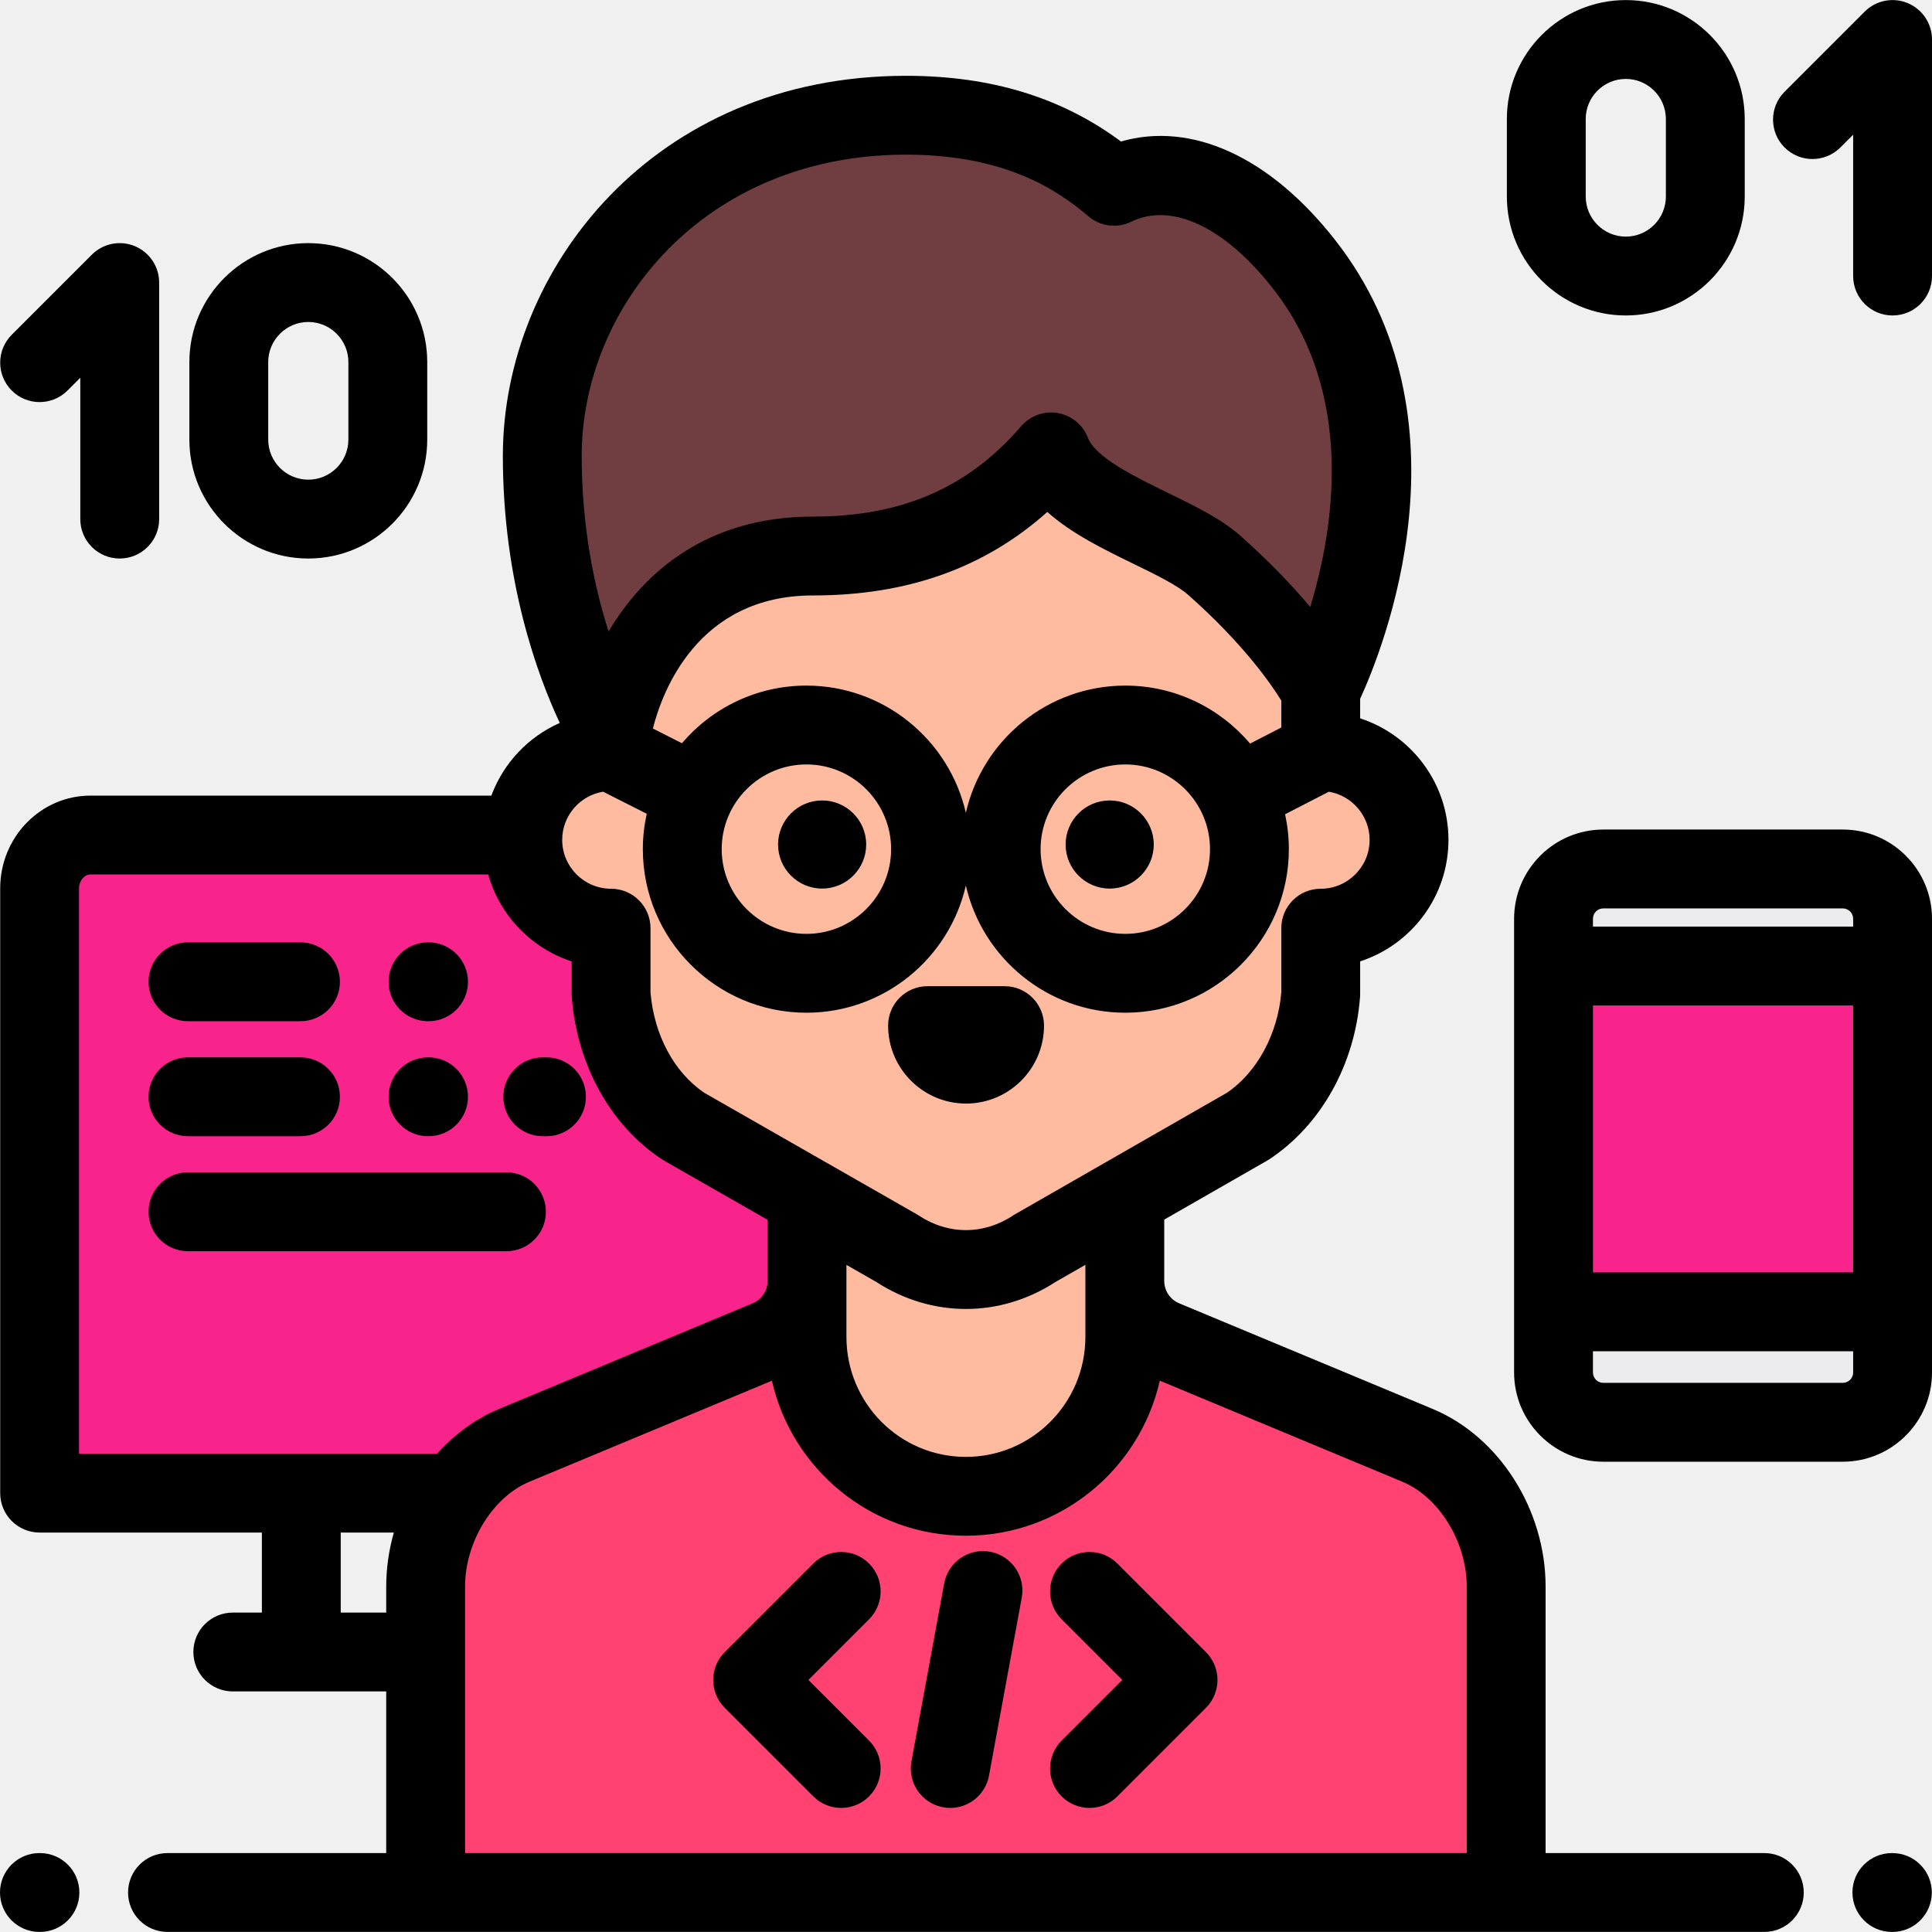
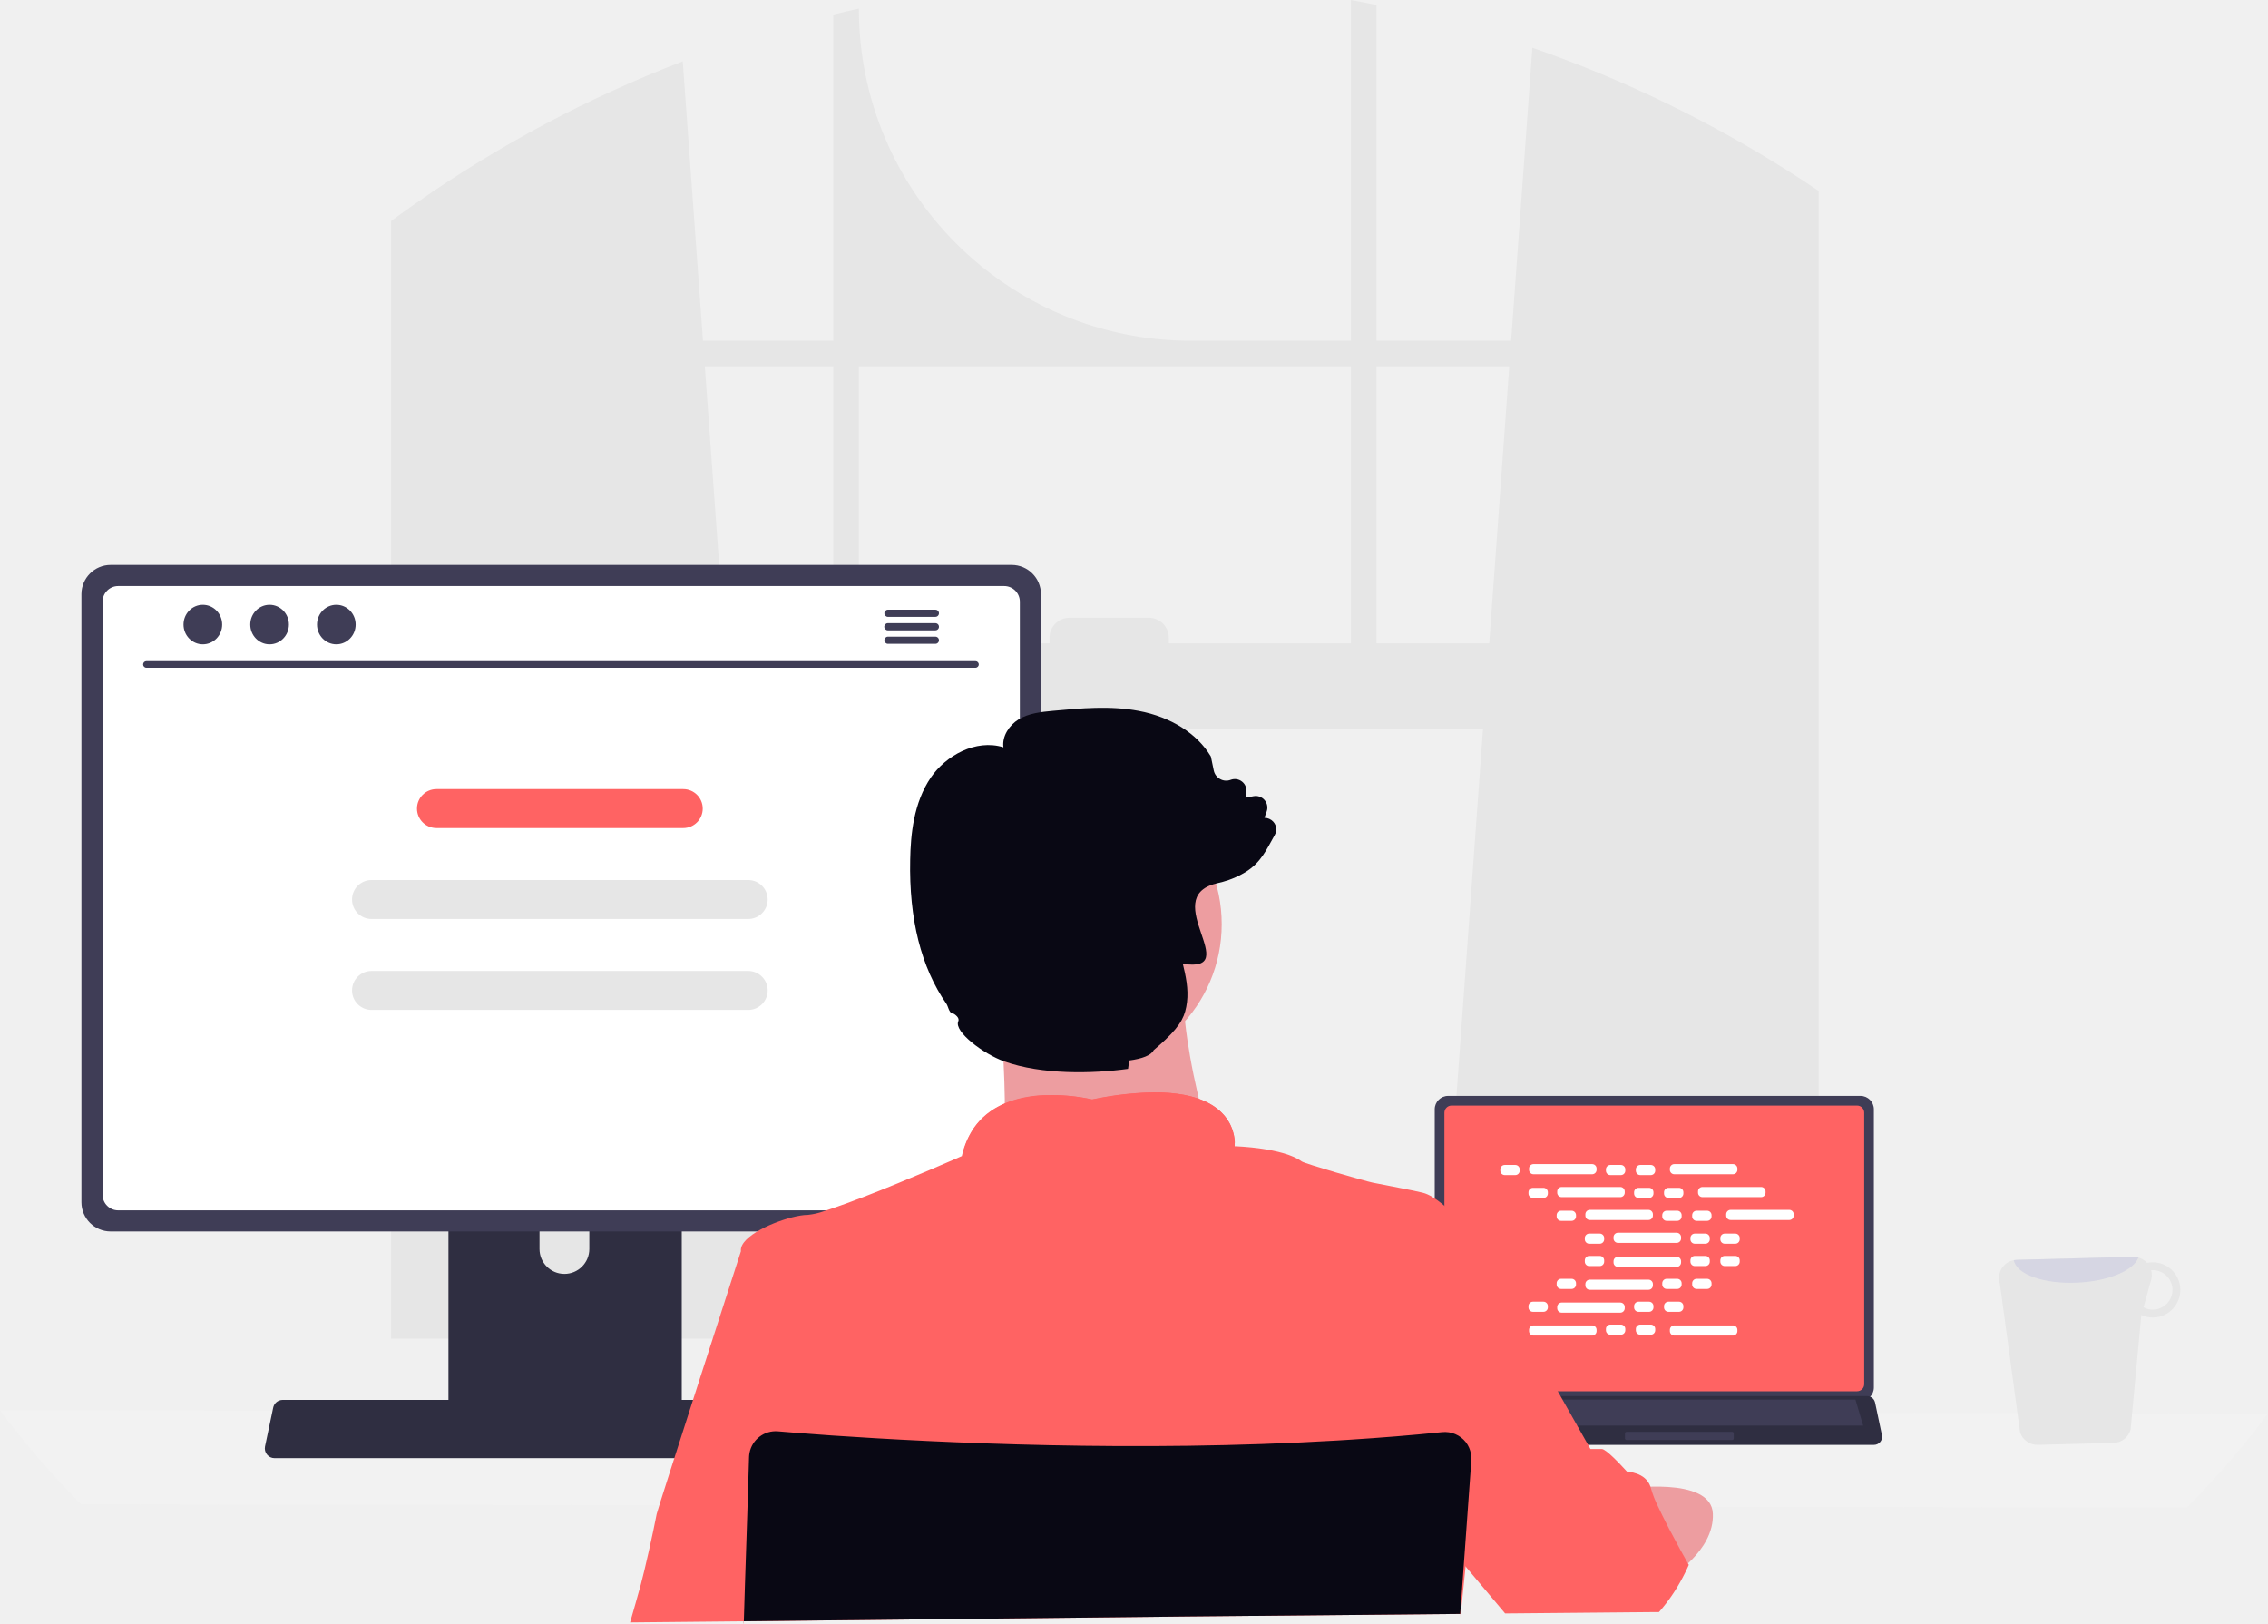
- <svg xmlns="http://www.w3.org/2000/svg" version="1.1" id="Layer_1" viewBox="0 0 512 512" xml:space="preserve" width="800px" height="800px" fill="#000000">
-   <g id="SVGRepo_bgCarrier" stroke-width="0" />
-   <g id="SVGRepo_tracerCarrier" stroke-linecap="round" stroke-linejoin="round" />
-   <g id="SVGRepo_iconCarrier">
-     <g>
-       <path style="fill:#ECEBED;" d="M501.552,243.487v12.521H411.7v-12.521c0-7.292,5.907-13.201,13.198-13.201h63.457 C495.641,230.286,501.552,236.195,501.552,243.487L501.552,243.487z" />
-       <path style="fill:#ECEBED;" d="M425.375,347.646h76.177v16.074c0,7.292-5.911,13.2-13.198,13.2h-63.457 c-7.291,0-13.198-5.909-13.198-13.2v-16.074H425.375z" />
+ <svg xmlns="http://www.w3.org/2000/svg" width="800" height="572.62" viewBox="0 0 800 572.62" role="img" artist="Katerina Limpitsouni" source="https://undraw.co/">
+   <g transform="translate(-28.583 -435)">
+     <path d="M878.163,227.233c-1-.664-2-1.294-3-1.936a435.517,435.517,0,0,0-91.985-44.589l-7.491,103.335H728.2V165.624c-2.989-.618-6-1.2-9.014-1.752V284.043H662.753A117.137,117.137,0,0,1,545.616,166.906h0c-3.024.653-6.025,1.352-9.026,2.1V284.043H490.627l-7.136-98.536a436.225,436.225,0,0,0-93.851,49.858c-.5.344-1.008.7-1.5,1.042-2.531,1.775-5.028,3.585-7.514,5.418V636.049H516.089l-2.394-33.158L500.523,420.835H765.779L752.607,602.891l-2.394,33.158H884.176V231.219Q881.186,229.192,878.163,227.233ZM536.591,390.769H498.347l-7.067-97.7h45.311Zm182.595,0H654.953v-1.936a7.078,7.078,0,0,0-7.09-7.078H619.939a7.075,7.075,0,0,0-7.078,7.078v1.936H545.616v-97.7H719.186Zm9.014,0v-97.7h46.834l-7.067,97.7Z" transform="translate(-214.08 271.129)" fill="#e6e6e6" />
+     <path d="M206.59,598.162a316.829,316.829,0,0,0,28.591,33.158L978,632.466a316.84,316.84,0,0,0,28.591-33.159Z" transform="translate(-178.007 334.261)" fill="#f2f2f2" />
+     <path d="M702.02,506.061v98.163a4.721,4.721,0,0,0,4.718,4.718H852.2a4.722,4.722,0,0,0,4.718-4.718V506.061a4.724,4.724,0,0,0-4.718-4.713H706.738a4.724,4.724,0,0,0-4.718,4.713Z" transform="translate(-167.359 320.188)" fill="#3f3d56" />
+     <path d="M705,506.849v95.73a2.526,2.526,0,0,0,2.521,2.521h143.04a2.526,2.526,0,0,0,2.521-2.521v-95.73a2.527,2.527,0,0,0-2.521-2.527H707.521A2.527,2.527,0,0,0,705,506.849Z" transform="translate(-166.926 320.62)" fill="#ff6363" />
+     <path d="M699.446,609.93A2.829,2.829,0,0,0,701.672,611H857.433a2.866,2.866,0,0,0,2.8-3.454l-2.418-11.485a2.871,2.871,0,0,0-1.785-2.082,2.775,2.775,0,0,0-1.017-.192H704.08a2.776,2.776,0,0,0-1.017.192,2.871,2.871,0,0,0-1.785,2.082l-2.418,11.485a2.864,2.864,0,0,0,.585,2.389Z" transform="translate(-167.827 333.625)" fill="#2f2e41" />
+     <rect width="4.797" height="2.878" rx="0.488" transform="translate(542.16 932.354) rotate(180)" fill="#3f3d56" />
+     <rect width="4.797" height="2.878" rx="0.488" transform="translate(542.274 937.151) rotate(180)" fill="#3f3d56" />
+     <path d="M.559,0H37.82a.559.559,0,0,1,.559.559v1.76a.559.559,0,0,1-.559.559H.559A.559.559,0,0,1,0,2.319V.559A.559.559,0,0,1,.559,0Z" transform="translate(640.14 942.909) rotate(180)" fill="#3f3d56" />
+     <rect width="6.833" height="3.576" rx="1.561" transform="translate(557.798 845.887)" fill="#fff" />
+     <rect width="6.833" height="3.576" rx="1.561" transform="translate(595.05 845.887)" fill="#fff" />
+     <rect width="6.833" height="3.576" rx="1.561" transform="translate(605.604 845.887)" fill="#fff" />
+     <rect width="23.819" height="3.576" rx="1.561" transform="translate(567.931 845.588)" fill="#fff" />
+     <rect width="23.819" height="3.576" rx="1.561" transform="translate(617.599 845.588)" fill="#fff" />
+     <rect width="6.833" height="3.576" rx="1.561" transform="translate(567.732 853.957)" fill="#fff" />
+     <rect width="6.833" height="3.576" rx="1.561" transform="translate(604.983 853.957)" fill="#fff" />
+     <rect width="6.833" height="3.576" rx="1.561" transform="translate(615.538 853.957)" fill="#fff" />
+     <rect width="23.819" height="3.576" rx="1.561" transform="translate(577.865 853.659)" fill="#fff" />
+     <rect width="23.819" height="3.576" rx="1.561" transform="translate(627.532 853.659)" fill="#fff" />
+     <rect width="6.833" height="3.576" rx="1.561" transform="translate(577.666 862.029)" fill="#fff" />
+     <rect width="6.833" height="3.576" rx="1.561" transform="translate(614.916 862.029)" fill="#fff" />
+     <rect width="6.833" height="3.576" rx="1.561" transform="translate(625.471 862.029)" fill="#fff" />
+     <rect width="23.819" height="3.576" rx="1.561" transform="translate(587.798 861.73)" fill="#fff" />
+     <rect width="23.819" height="3.576" rx="1.561" transform="translate(637.466 861.73)" fill="#fff" />
+     <rect width="6.833" height="3.576" rx="1.561" transform="translate(587.599 870.099)" fill="#fff" />
+     <rect width="6.833" height="3.576" rx="1.561" transform="translate(624.85 870.099)" fill="#fff" />
+     <rect width="6.833" height="3.576" rx="1.561" transform="translate(635.404 870.099)" fill="#fff" />
+     <rect width="23.819" height="3.576" rx="1.561" transform="translate(597.732 869.801)" fill="#fff" />
+     <rect width="6.833" height="3.576" rx="1.561" transform="translate(595.05 902.193)" fill="#fff" />
+     <rect width="6.833" height="3.576" rx="1.561" transform="translate(605.604 902.193)" fill="#fff" />
+     <rect width="23.819" height="3.576" rx="1.561" transform="translate(617.599 902.491)" fill="#fff" />
+     <rect width="6.833" height="3.576" rx="1.561" transform="translate(557.798 902.193)" fill="#fff" />
+     <rect width="23.819" height="3.576" rx="1.561" transform="translate(567.931 902.491)" fill="#fff" />
+     <rect width="6.833" height="3.576" rx="1.561" transform="translate(567.732 894.122)" fill="#fff" />
+     <rect width="6.833" height="3.576" rx="1.561" transform="translate(604.983 894.122)" fill="#fff" />
+     <rect width="6.833" height="3.576" rx="1.561" transform="translate(615.538 894.122)" fill="#fff" />
+     <rect width="23.819" height="3.576" rx="1.561" transform="translate(577.865 894.42)" fill="#fff" />
+     <rect width="6.833" height="3.576" rx="1.561" transform="translate(577.666 886.051)" fill="#fff" />
+     <rect width="6.833" height="3.576" rx="1.561" transform="translate(614.916 886.051)" fill="#fff" />
+     <rect width="6.833" height="3.576" rx="1.561" transform="translate(625.471 886.051)" fill="#fff" />
+     <rect width="23.819" height="3.576" rx="1.561" transform="translate(587.798 886.349)" fill="#fff" />
+     <rect width="6.833" height="3.576" rx="1.561" transform="translate(587.599 877.98)" fill="#fff" />
+     <rect width="6.833" height="3.576" rx="1.561" transform="translate(624.85 877.98)" fill="#fff" />
+     <rect width="6.833" height="3.576" rx="1.561" transform="translate(635.404 877.98)" fill="#fff" />
+     <rect width="23.819" height="3.576" rx="1.561" transform="translate(597.732 878.278)" fill="#fff" />
+     <path d="M398.28,501.855V619.324h82.295V501.855a3.949,3.949,0,0,0-2.783-3.78,3.636,3.636,0,0,0-1.18-.183H402.254A3.967,3.967,0,0,0,398.28,501.855ZM430.4,542.218a8.785,8.785,0,1,1,17.57,0v13.63a8.785,8.785,0,1,1-17.57,0Z" transform="translate(-211.513 319.685)" fill="#2f2e41" />
+     <path d="M398.06,600.632V611.96a2.229,2.229,0,0,0,2.211,2.222h78.378a2.222,2.222,0,0,0,2.211-2.222V600.632Z" transform="translate(-211.545 334.62)" fill="#3f3d56" />
+     <path d="M285.25,348.139V562.621a10.316,10.316,0,0,0,10.308,10.308H613.4a10.316,10.316,0,0,0,10.308-10.308V348.139a10.322,10.322,0,0,0-10.308-10.3H295.558a10.321,10.321,0,0,0-10.308,10.3Z" transform="translate(-227.944 296.419)" fill="#3f3d56" />
+     <path d="M291.76,349.863V559.03a5.519,5.519,0,0,0,5.509,5.509H609.806a5.519,5.519,0,0,0,5.509-5.509V349.863a5.521,5.521,0,0,0-5.509-5.521H297.269A5.521,5.521,0,0,0,291.76,349.863Z" transform="translate(-226.998 297.364)" fill="#fff" />
+     <path d="M342.5,614.239a3.377,3.377,0,0,0,2.657,1.271H531.094a3.422,3.422,0,0,0,3.344-4.123l-2.886-13.71a3.428,3.428,0,0,0-2.13-2.485,3.313,3.313,0,0,0-1.214-.229H348.03a3.316,3.316,0,0,0-1.214.229,3.427,3.427,0,0,0-2.13,2.485l-2.886,13.71A3.419,3.419,0,0,0,342.5,614.239Z" transform="translate(-219.734 333.796)" fill="#2f2e41" />
+     <path d="M597.848,369.794H305.409a1.163,1.163,0,1,1,0-2.326h292.44a1.163,1.163,0,1,1,0,2.326Z" transform="translate(-225.183 300.726)" fill="#3f3d56" />
+     <ellipse cx="6.815" cy="6.967" rx="6.815" ry="6.967" transform="translate(93.317 648.321)" fill="#3f3d56" />
+     <ellipse cx="6.815" cy="6.967" rx="6.815" ry="6.967" transform="translate(116.861 648.321)" fill="#3f3d56" />
+     <ellipse cx="6.815" cy="6.967" rx="6.815" ry="6.967" transform="translate(140.405 648.321)" fill="#3f3d56" />
+     <path d="M0,0H138.582l2.729,9.163H0Z" transform="translate(544.477 928.654)" fill="#3f3d56" />
+     <path d="M550.486,351.622H533.763a1.266,1.266,0,0,0,0,2.531h16.722a1.266,1.266,0,1,0,0-2.531Z" transform="translate(-191.998 298.422)" fill="#3f3d56" />
+     <path d="M550.489,355.772H533.767a1.266,1.266,0,1,0,0,2.532h16.722a1.266,1.266,0,1,0,0-2.531Z" transform="translate(-192.002 299.025)" fill="#3f3d56" />
+     <path d="M550.486,359.922H533.763a1.266,1.266,0,0,0,0,2.531h16.722a1.266,1.266,0,1,0,0-2.531Z" transform="translate(-191.998 299.629)" fill="#3f3d56" />
+     <g transform="translate(733.68 878.293)">
+       <path d="M900.245,605.468a6.468,6.468,0,0,0,6.233,4.366l26.706-.687a6.38,6.38,0,0,0,6.029-4.695l3.779-40.411a9.873,9.873,0,0,0,4.272.878,9.739,9.739,0,0,0-.489-19.472,8.249,8.249,0,0,0-1.75.182,6.6,6.6,0,0,0-4.913-2.12l-41.079,1.061a5.89,5.89,0,0,0-1.013.126,6.416,6.416,0,0,0-4.912,8.331Zm43.522-44.17,2.689-9.63a6.557,6.557,0,0,0,.021-3.4c.13,0,.246-.062.376-.062a6.966,6.966,0,1,1,.326,13.929A6.556,6.556,0,0,1,943.767,561.3Z" transform="translate(-892.779 -543.508)" fill="#e6e6e6" />
+       <path d="M897.978,544.7c.875,5,10.715,8.522,22.546,7.911,10.88-.5,19.776-4.322,21.406-8.849a6.072,6.072,0,0,0-1.859-.248l-41.079,1.061a5.9,5.9,0,0,0-1.013.126Z" transform="translate(-892.737 -543.508)" fill="#d6d6e3" />
    </g>
-     <g>
-       <rect x="411.701" y="256.006" style="fill:#f9248b;" width="89.852" height="91.639" />
-       <path style="fill:#f9248b;" d="M257.932,235.422v160.273H10.499V235.422c0-7.803,6.039-14.13,13.487-14.13h220.458 C251.893,221.292,257.932,227.619,257.932,235.422L257.932,235.422z" />
+     <g transform="translate(250.837 684.649)">
+       <path d="M608.259,538.318s-88.873,10.718-80.387,0c3.073-3.877,3.921-15.363,3.751-28.448-.054-3.975-.2-8.092-.4-12.192-.983-19.65-3.349-38.854-3.349-38.854s77.708-36.621,68.776-7.592c-3.573,11.728-2.4,28.2.313,43.659.795,4.511,1.715,8.932,2.68,13.13A307.827,307.827,0,0,0,608.259,538.318Z" transform="translate(-399.458 -372.022)" fill="#ed9da0" />
+       <path d="M424.283,703.042v-.75l156.862-1.706,95.572-.893h.268l-.1,1.322.134-1.322h.17v-.152l1.224-12.013.464-4.546.143-1.42.125-1.188,5.52-18.409,5.52-18.382,4.645-15.479,7.092-23.652s-4.019-9.379-6.252-12.058-11-21.856-11-21.856-12.523-17.292-20.856-19.382c-3.492-.893-10.388-2.081-17.712-3.573-2.742-.554-23.758-6.624-25.009-7.467-6.565-4.814-23.018-5.359-23.652-5.359h0a.382.382,0,0,1,0-.063v-.08a9.146,9.146,0,0,0,0-1.125,7.175,7.175,0,0,0-.08-1.25,1.127,1.127,0,0,0-.063-.447c-.045-.322-.1-.661-.179-1.018a4.473,4.473,0,0,0-.107-.473,15.378,15.378,0,0,0-1.117-3.117c-.063-.143-.143-.295-.214-.438a16.294,16.294,0,0,0-1.518-2.349c-.116-.152-.241-.313-.375-.464a17.487,17.487,0,0,0-2.43-2.358c-.241-.188-.491-.384-.75-.563a4.172,4.172,0,0,0-.456-.322l-.795-.518-.741-.429c-.652-.357-1.34-.706-2.09-1.036-.232-.107-.482-.205-.732-.3s-.643-.25-.974-.375h-.054l-.67-.268c-.509-.17-1.027-.322-1.572-.473l-.831-.214-.893-.205-.893-.188c-.893-.179-1.849-.339-2.849-.464l-1.018-.125-1.045-.107-1.081-.089-1.536-.089-1.786-.063a111.389,111.389,0,0,0-23.448,2.494,64.549,64.549,0,0,0-16.3-1.5h-.777l-.893.054H528.6l-1.152.107a8.563,8.563,0,0,0-1.161.134c-.384.054-.786.1-1.17.161l-.589.1c-.581.1-1.17.205-1.786.33q-.295.054-.589.134c-.777.17-1.554.375-2.322.607-.384.107-.768.232-1.152.366-.2.054-.384.125-.572.2l-.572.205-.563.223-.67.268c-.339.143-.67.295-1,.456-.188.08-.375.17-.554.268s-.366.179-.536.277a24.783,24.783,0,0,0-5.547,3.912l-.456.438-.447.456c-.152.152-.295.313-.438.473a21.268,21.268,0,0,0-1.626,2.01c-.143.188-.277.375-.411.572a23.843,23.843,0,0,0-1.536,2.608c-.116.214-.223.438-.33.652a29.205,29.205,0,0,0-1.786,4.689q-.25.893-.456,1.786s-18.909,8.343-34.593,14.381c-4.171,1.608-8.1,3.064-11.388,4.162-.956.321-1.849.616-2.68.893a23.849,23.849,0,0,1-5.582,1.286,17.553,17.553,0,0,0-2.68.25c-7.208,1.17-19.561,6.252-20.91,11.353a3.294,3.294,0,0,0-.089,1.25s-29.377,90.954-29.7,92.624c-1.3,6.806-4.2,19.766-5.627,25.009-1.063,3.912-2.608,9.271-3.671,12.951a1.253,1.253,0,0,1-.089.313l40.042-.393v.75h.125Z" transform="translate(-384.17 -380.107)" fill="#ff6363" />
+       <path d="M611.55,533.527c-25.9,4.77-74.671,3.742-95.75,3.019,7.726-27.689,45.4-18.275,45.4-18.275C607.835,508.964,611.407,528.275,611.55,533.527Z" transform="translate(-398.229 -380.111)" fill="#ff6363" />
+       <path d="M776.94,672.225s30.511-4.689,31.11,8.709-15.559,22.758-15.559,22.758Z" transform="translate(-426.121 -396.736)" fill="#ed9da0" />
+       <path d="M791.874,692.2s-.795,1.893-2.26,4.636a61.634,61.634,0,0,1-8.039,11.763l-.241.259h-1.447l-51.573.473h-1.233l-.152-.179-10-11.87-3.769-4.475-.152-.188-.321-.375-.179-.214-.232-.277-7.333-8.7,2.68-11.165,4.564-18.811.116-.456.893-3.573.634-2.68,2.126-8.735,7.288-30.056,12.951,6.7L749.85,638.4l7.333,12.951H761.2c.759,0,2.5,1.465,4.252,3.153.625.6,1.25,1.233,1.786,1.786,1.59,1.643,2.849,3.055,2.849,3.055s6.511.143,8.262,5.27a6.249,6.249,0,0,1,.223.759,35.994,35.994,0,0,0,2.26,5.859c1.152,2.51,2.6,5.359,4.064,8.208,2.724,5.225,5.493,10.2,6.511,12l.125.223Z" transform="translate(-418.431 -389.916)" fill="#ff6363" />
+       <path d="M429.08,717.336v-.75l156.862-1.706,95.572-.893h.268v-.152l.893-12,.384-5.359,1.465-20.2,1.152-15.988v-.393a9.484,9.484,0,0,0-.1-2.206.269.269,0,0,0,0-.089,9.282,9.282,0,0,0-1.786-4.144,9.414,9.414,0,0,0-8.414-3.573c-10.817,1.108-21.74,1.992-32.673,2.68-1.492.107-2.983.2-4.466.277-70.509,4.189-140.383.795-178.192-1.786l-2.68-.2c-6.547-.465-12.022-.893-16.238-1.259a9.414,9.414,0,0,0-10.039,7.619,9.827,9.827,0,0,0-.161,1.465l-.607,19.793-.831,25.072-.393,12.826v1Z" transform="translate(-388.967 -394.4)" fill="#090814" />
+       <ellipse cx="51.737" cy="51.737" rx="51.737" ry="51.737" transform="translate(105.21 24.575)" fill="#ed9da0" />
+       <path d="M670.988,405.522a4.365,4.365,0,0,0-3.123-1.382l.778-2.16a4.1,4.1,0,0,0-4.6-5.457l-2.833.546.267-1.893a4.1,4.1,0,0,0-5.492-4.435,4.373,4.373,0,0,1-3.762-.267,4.466,4.466,0,0,1-2.229-3.031l-.987-4.76-.1-.255c-4.807-8.012-14.049-13.84-25.359-15.977-10.067-1.916-20.389-.94-30.34-.023-3.948.372-8.406.79-12.122,3.065-3.158,1.951-5.829,5.852-5.283,9.788-9.811-3.007-20.331,3-25.544,10.566-6.177,9.01-7.187,20.3-7.35,29.12-.441,20.877,3.867,37.957,12.772,50.775.65.929.813,2.868,2.1,3.518l-.267-.43c1.44.72,2.9,1.881,2.357,3.123-1.567,3.576,8.848,11.483,16.186,14.1,13.388,4.772,31.187,4.366,43.7,2.647l.441-2.961c4.517-.615,7.7-1.788,8.592-3.623,1.579-1.347,2.926-2.554,4.1-3.669l.012-.012c.023-.023.07-.058.093-.081,5.655-5.422,6.967-8.511,7.559-13.213.569-4.61-.441-9.289-1.475-13.5,21.759,3.367-8.569-23.176,11.7-28.308a6.308,6.308,0,0,1,.708-.174c.592-.139,1.184-.279,1.753-.441a30.7,30.7,0,0,0,7.8-3.332c5.666-3.448,7.536-8.023,10.462-13.178a3.978,3.978,0,0,0-.522-4.679Z" transform="translate(-444.113 -365.348)" fill="#090814" />
    </g>
-     <path style="fill:#FEBBA0;" d="M213.864,319.126v20.353c0,6.799-4.088,12.932-10.365,15.549l-67.241,28.016 c-14.206,5.92-23.459,22.008-23.459,37.397v81.092h286.352v-81.092c0-15.389-9.254-31.479-23.459-37.397l-67.241-28.016 c-6.277-2.615-10.365-8.749-10.365-15.549v-20.353H213.864z" />
-     <path style="fill:#ff4271;" d="M375.692,383.044l-67.241-28.016c-5.658-2.357-9.526-7.576-10.237-13.561v12.816 c0,23.239-19.014,42.255-42.255,42.255l0,0c-23.239,0-42.254-19.014-42.254-42.255v-12.557c-0.79,5.877-4.632,10.978-10.208,13.301 l-67.241,28.016c-14.206,5.92-23.459,22.008-23.459,37.397v81.092h286.352v-81.092C399.151,405.053,389.896,388.963,375.692,383.044 z" />
-     <path style="fill:#FEBBA0;" d="M350.006,199.171v-30.443c0-51.831-42.017-93.848-93.848-93.848 c-51.831,0-93.848,42.017-93.848,93.848h-0.368v30.443c-12.925,0-23.403,10.478-23.403,23.403c0,12.925,10.478,23.403,23.403,23.403 v17.472c1.126,14.735,8.311,27.853,19.192,35.038l56.575,32.343c11.36,7.503,25.173,7.503,36.533,0l56.405-32.343 c10.879-7.185,18.233-20.303,19.36-35.038v-17.472c12.925,0,23.403-10.478,23.403-23.403 C373.409,209.648,362.931,199.171,350.006,199.171z" />
-     <path style="fill:#703E41;" d="M345.538,69.976c-17.704-22.56-36.427-27.376-50.329-20.61c-11.022-9.42-27.536-18.827-55.116-18.827 c-62.297,0-96.385,47.794-96.385,90.274c0,45.334,18.236,74.222,18.236,74.222s6.794-47.684,53.474-47.684 c31.206,0,50.01-12.389,63.133-27.592c5.577,14.531,32.583,20.632,43.191,30.01c20.997,18.557,28.249,33.081,28.249,33.081 S383.08,117.806,345.538,69.976z" />
-     <path d="M113.566,270.634h-0.137c-5.77,0-10.448-4.678-10.448-10.448c0-5.77,4.678-10.448,10.448-10.448h0.137 c5.77,0,10.448,4.678,10.448,10.448C124.014,265.956,119.336,270.634,113.566,270.634z" />
-     <path d="M79.628,270.634H49.816c-5.77,0-10.448-4.678-10.448-10.448c0-5.77,4.678-10.448,10.448-10.448h29.812 c5.77,0,10.448,4.678,10.448,10.448C90.076,265.956,85.398,270.634,79.628,270.634z" />
-     <path d="M134.215,331.58H49.816c-5.77,0-10.448-4.678-10.448-10.448c0-5.77,4.678-10.448,10.448-10.448h84.399 c5.77,0,10.448,4.678,10.448,10.448C144.663,326.902,139.986,331.58,134.215,331.58z" />
-     <path d="M113.566,301.106h-0.137c-5.77,0-10.448-4.678-10.448-10.448c0-5.77,4.678-10.448,10.448-10.448h0.137 c5.77,0,10.448,4.678,10.448,10.448C124.014,296.429,119.336,301.106,113.566,301.106z" />
-     <path d="M79.628,301.107H49.816c-5.77,0-10.448-4.678-10.448-10.448c0-5.77,4.678-10.448,10.448-10.448h29.812 c5.77,0,10.448,4.678,10.448,10.448C90.076,296.43,85.398,301.107,79.628,301.107z" />
-     <path d="M144.823,301.107h-0.976c-5.77,0-10.448-4.678-10.448-10.448c0-5.77,4.678-10.448,10.448-10.448h0.976 c5.77,0,10.448,4.678,10.448,10.448C155.271,296.43,150.593,301.107,144.823,301.107z" />
-     <path d="M10.585,511.981h-0.137C4.678,511.981,0,507.304,0,501.533c0-5.77,4.678-10.448,10.448-10.448h0.137 c5.77,0,10.448,4.678,10.448,10.448C21.033,507.304,16.355,511.981,10.585,511.981z" />
-     <path d="M501.501,511.981h-0.137c-5.77,0-10.448-4.678-10.448-10.448c0-5.77,4.678-10.448,10.448-10.448h0.137 c5.77,0,10.448,4.678,10.448,10.448C511.949,507.304,507.271,511.981,501.501,511.981z" />
-     <path d="M294.077,235.482c-6.44,0-11.679-5.239-11.679-11.678c0-6.44,5.239-11.679,11.679-11.679c6.44,0,11.679,5.239,11.679,11.679 C305.756,230.243,300.517,235.482,294.077,235.482z" />
-     <path d="M217.872,235.482c-6.44,0-11.679-5.239-11.679-11.678c0-6.44,5.239-11.679,11.679-11.679s11.679,5.239,11.679,11.679 C229.549,230.243,224.311,235.482,217.872,235.482z" />
-     <path d="M256.018,292.456c-11.39,0-20.658-9.267-20.658-20.658c0-5.77,4.678-10.448,10.448-10.448h20.419 c5.77,0,10.448,4.678,10.448,10.448C276.675,283.19,267.409,292.456,256.018,292.456z" />
-     <path d="M222.92,479.118c-2.674,0-5.348-1.02-7.388-3.06l-23.465-23.465c-4.08-4.08-4.08-10.696,0-14.777l23.465-23.465 c4.08-4.08,10.696-4.08,14.777,0c4.081,4.08,4.08,10.696,0,14.777l-16.078,16.077l16.078,16.077c4.08,4.08,4.08,10.696,0,14.777 C228.269,478.099,225.594,479.118,222.92,479.118z" />
-     <path d="M288.73,479.118c-2.674,0-5.348-1.02-7.388-3.06c-4.08-4.08-4.08-10.696,0-14.777l16.078-16.077l-16.078-16.077 c-4.08-4.08-4.08-10.696,0-14.777c4.08-4.08,10.696-4.08,14.777,0l23.465,23.465c4.08,4.08,4.08,10.696,0,14.777l-23.465,23.465 C294.078,478.099,291.403,479.118,288.73,479.118z" />
-     <path d="M251.83,479.12c-0.628,0-1.263-0.057-1.903-0.174c-5.675-1.045-9.428-6.491-8.384-12.167l8.681-47.169 c1.045-5.674,6.487-9.428,12.167-8.384c5.675,1.045,9.428,6.491,8.384,12.167l-8.681,47.169 C261.166,475.596,256.773,479.12,251.83,479.12z" />
-     <path d="M81.704,148.015c-17.379,0-31.518-14.139-31.518-31.518V95.95c0-17.379,14.139-31.518,31.518-31.518 s31.518,14.139,31.518,31.518v20.548C113.222,133.877,99.083,148.015,81.704,148.015z M81.704,85.327 c-5.857,0-10.622,4.765-10.622,10.622v20.548c0,5.857,4.765,10.622,10.622,10.622c5.857,0,10.622-4.765,10.622-10.622V95.95 C92.326,90.093,87.561,85.327,81.704,85.327z" />
-     <path d="M31.728,148.015c-5.77,0-10.448-4.678-10.448-10.448v-37.463l-3.393,3.393c-4.08,4.079-10.696,4.079-14.777,0 c-4.08-4.08-4.08-10.696,0-14.777L24.34,67.492c2.987-2.987,7.482-3.881,11.386-2.264c3.904,1.617,6.45,5.427,6.45,9.653v62.688 C42.176,143.337,37.499,148.015,31.728,148.015z" />
-     <path d="M430.854,83.602c-17.379,0-31.518-14.139-31.518-31.518V31.537c0-17.379,14.139-31.518,31.518-31.518 c17.379,0,31.518,14.139,31.518,31.518v20.548C462.372,69.463,448.233,83.602,430.854,83.602z M430.854,20.915 c-5.857,0-10.622,4.765-10.622,10.622v20.548c0,5.857,4.765,10.622,10.622,10.622c5.857,0,10.622-4.765,10.622-10.622V31.537 C441.476,25.68,436.711,20.915,430.854,20.915z" />
-     <path d="M501.552,83.602c-5.77,0-10.448-4.678-10.448-10.448V35.69l-3.393,3.395c-4.08,4.079-10.696,4.079-14.777,0 c-4.08-4.08-4.08-10.696,0-14.777l21.229-21.229c2.988-2.987,7.481-3.882,11.386-2.264c3.904,1.617,6.45,5.427,6.45,9.653v62.688 C512,78.925,507.322,83.602,501.552,83.602z" />
-     <path d="M488.354,219.838h-63.457c-13.038,0-23.646,10.609-23.646,23.648V363.72c0,13.039,10.608,23.648,23.646,23.648h63.457 c13.038,0,23.646-10.609,23.646-23.648V243.486C512,230.447,501.392,219.838,488.354,219.838z M422.148,266.455h68.956v70.743 h-68.956V266.455z M422.148,243.486c0-1.518,1.234-2.752,2.75-2.752h63.457c1.516,0,2.75,1.235,2.75,2.752v2.073h-68.956 L422.148,243.486L422.148,243.486z M491.104,363.72c0,1.518-1.234,2.752-2.75,2.752h-63.457c-1.516,0-2.75-1.235-2.75-2.752v-5.626 h68.956L491.104,363.72L491.104,363.72z" />
-     <path d="M467.563,491.085h-57.964v-70.644c0-20.365-12.291-39.709-29.888-47.042l-67.241-28.016 c-2.081-0.867-3.52-2.737-3.857-4.916c-0.004-0.05-0.01-0.1-0.016-0.15c-0.037-0.276-0.063-0.554-0.063-0.838v-16.27l27.31-15.659 c0.19-0.109,0.377-0.225,0.561-0.346c13.674-9.03,22.654-25.091,24.02-42.961c0.021-0.264,0.03-0.531,0.03-0.796v-8.674 c13.568-4.413,23.402-17.181,23.402-32.202s-9.836-27.786-23.403-32.201v-5.185c5.962-12.971,30.71-74.005-6.696-121.661 c-17.285-22.027-38.017-31.388-56.688-26.029c-15.794-11.703-34.499-17.405-56.975-17.405c-66.872,0-106.833,51.212-106.833,100.722 c0,33.246,9.204,58.21,15.085,70.772c-8.354,3.684-14.939,10.651-18.131,19.258H23.986c-13.198,0-23.935,11.026-23.935,24.578 v160.273c0,5.77,4.678,10.448,10.448,10.448H69.4v21.209h-7.706c-5.77,0-10.448,4.678-10.448,10.448 c0,5.77,4.678,10.448,10.448,10.448h40.657v42.837H44.386c-5.77,0-10.448,4.678-10.448,10.448c0,5.77,4.678,10.448,10.448,10.448 h423.177c5.77,0,10.448-4.678,10.448-10.448C478.011,495.762,473.333,491.085,467.563,491.085z M362.96,222.573 c0,7.143-5.812,12.954-12.954,12.954c-5.77,0-10.448,4.678-10.448,10.448v17.05c-0.949,11.049-6.442,21.174-14.419,26.574 l-56.094,32.165c-0.191,0.11-0.377,0.225-0.561,0.346c-7.831,5.173-17.184,5.174-25.018,0c-0.187-0.124-0.377-0.241-0.573-0.352 l-56.258-32.161c-7.984-5.406-13.284-15.292-14.245-26.569v-17.052c0-5.77-4.678-10.448-10.448-10.448 c-7.143,0-12.954-5.812-12.954-12.954c0-6.42,4.699-11.75,10.837-12.766l11.569,5.851c-0.669,3.022-1.033,6.156-1.033,9.376 c0,23.901,19.445,43.345,43.345,43.345c20.591,0,37.863-14.437,42.255-33.719c4.391,19.281,21.663,33.719,42.255,33.719 c23.901,0,43.345-19.445,43.345-43.345c0-3.174-0.352-6.267-1.003-9.249l11.603-5.973 C358.279,210.843,362.96,216.166,362.96,222.573z M287.638,335.192v19.092c0,17.538-14.14,31.806-31.678,31.806 s-31.648-14.268-31.648-31.806v-19.078l7.938,4.539c7.333,4.763,15.529,7.144,23.725,7.144c8.198,0,16.396-2.383,23.73-7.148 L287.638,335.192z M298.214,181.69c-20.591,0-37.863,14.437-42.255,33.718c-4.391-19.281-21.663-33.718-42.255-33.718 c-13.198,0-25.028,5.935-32.985,15.27l-7.698-3.893c2.416-9.563,11.754-35.265,42.396-35.265c25.023,0,45.467-7.259,62.134-22.129 c6.466,5.771,14.972,9.914,22.819,13.736c5.68,2.766,11.551,5.626,14.453,8.19c14.735,13.022,22.154,23.859,24.734,28.054v7.146 l-8.274,4.26C323.327,187.667,311.458,181.69,298.214,181.69z M320.664,225.034c0,12.379-10.071,22.449-22.449,22.449 c-12.379,0-22.449-10.071-22.449-22.449s10.071-22.448,22.449-22.448C310.593,202.585,320.664,212.656,320.664,225.034z M236.155,225.034c0,12.379-10.071,22.449-22.449,22.449c-12.379,0-22.449-10.071-22.449-22.449s10.071-22.448,22.449-22.448 C226.084,202.585,236.155,212.656,236.155,225.034z M240.095,40.987c26.2,0,40.129,9.315,48.327,16.322 c3.16,2.702,7.622,3.27,11.361,1.452c10.726-5.221,24.76,1.382,37.537,17.664l0,0c21.947,27.961,16.227,63.633,9.906,84.443 c-4.608-5.502-10.702-11.98-18.564-18.927c-5.032-4.448-11.885-7.786-19.141-11.319c-8.555-4.167-19.2-9.352-21.217-14.605 c-1.316-3.43-4.338-5.917-7.957-6.549c-3.621-0.633-7.305,0.683-9.706,3.466c-14.117,16.354-31.666,23.971-55.224,23.971 c-28.871,0-44.797,15.611-53.073,28.709c-0.367,0.58-0.72,1.159-1.064,1.737c-3.725-11.666-7.124-27.524-7.124-46.536 C154.157,81.575,186.301,40.987,240.095,40.987z M102.35,420.442v6.911H90.296v-21.209h14.079 C103.062,410.751,102.35,415.566,102.35,420.442z M115.836,385.248H20.947V235.422c0-1.996,1.392-3.682,3.039-3.682H129.38 c3.066,10.874,11.419,19.555,22.115,23.035v8.674c0,0.265,0.01,0.532,0.03,0.796c1.372,17.943,10.288,34.003,23.852,42.961 c0.187,0.123,0.378,0.24,0.573,0.352l27.467,15.702v16.219c0,2.59-1.545,4.907-3.936,5.904l-67.242,28.017 C125.998,376,120.43,380.117,115.836,385.248z M388.703,491.085H123.246v-70.644c0-11.776,7.321-23.707,17.029-27.753l64.288-26.786 c5.308,23.486,26.329,41.083,51.395,41.083c25.071,0,46.094-17.603,51.398-41.094l64.315,26.798 c9.708,4.045,17.029,15.976,17.029,27.753v70.643H388.703z" />
+     <g transform="translate(152.761 713.325)">
+       <path d="M6.872,0H93.92a6.872,6.872,0,1,1,0,13.744H6.872A6.872,6.872,0,0,1,6.872,0Z" transform="translate(22.907 0)" fill="#ff6363" />
+       <path d="M6.872,0H139.735a6.872,6.872,0,0,1,0,13.744H6.872A6.872,6.872,0,0,1,6.872,0Z" transform="translate(0 32.07)" fill="#e6e6e6" />
+       <path d="M6.872,0H139.735a6.872,6.872,0,0,1,0,13.744H6.872A6.872,6.872,0,0,1,6.872,0Z" transform="translate(0 64.141)" fill="#e6e6e6" />
+     </g>
  </g>
</svg>
